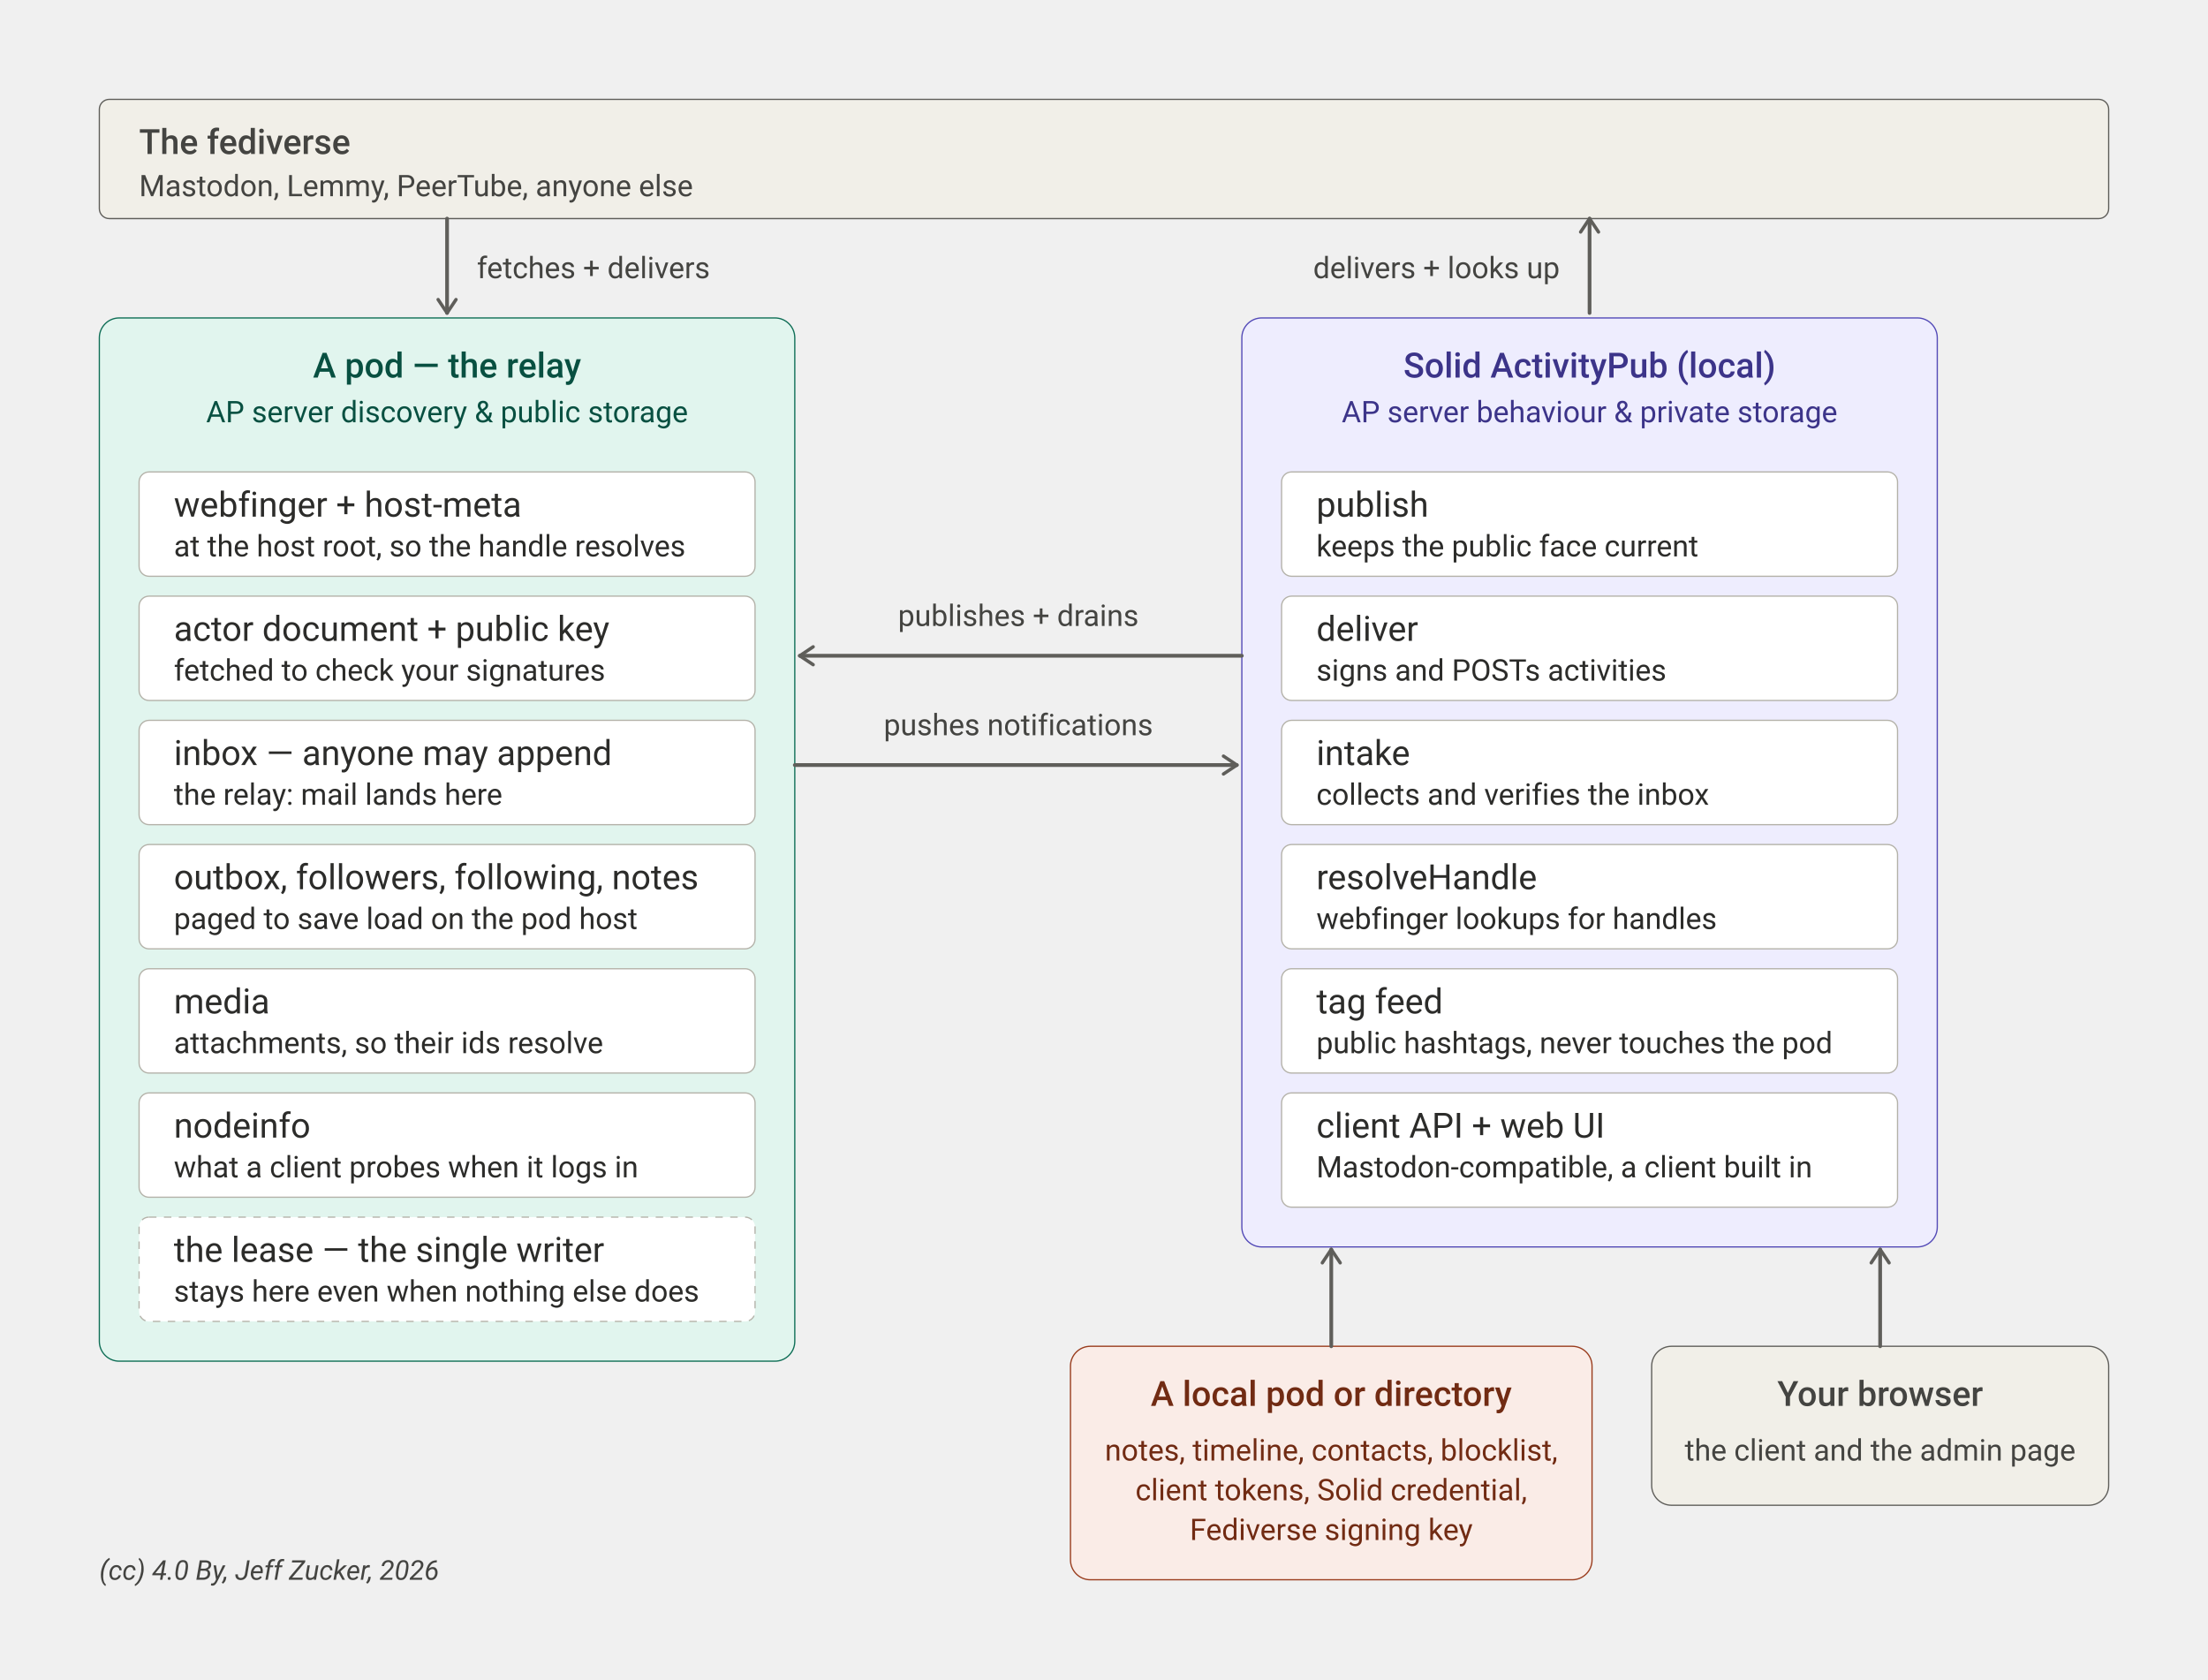
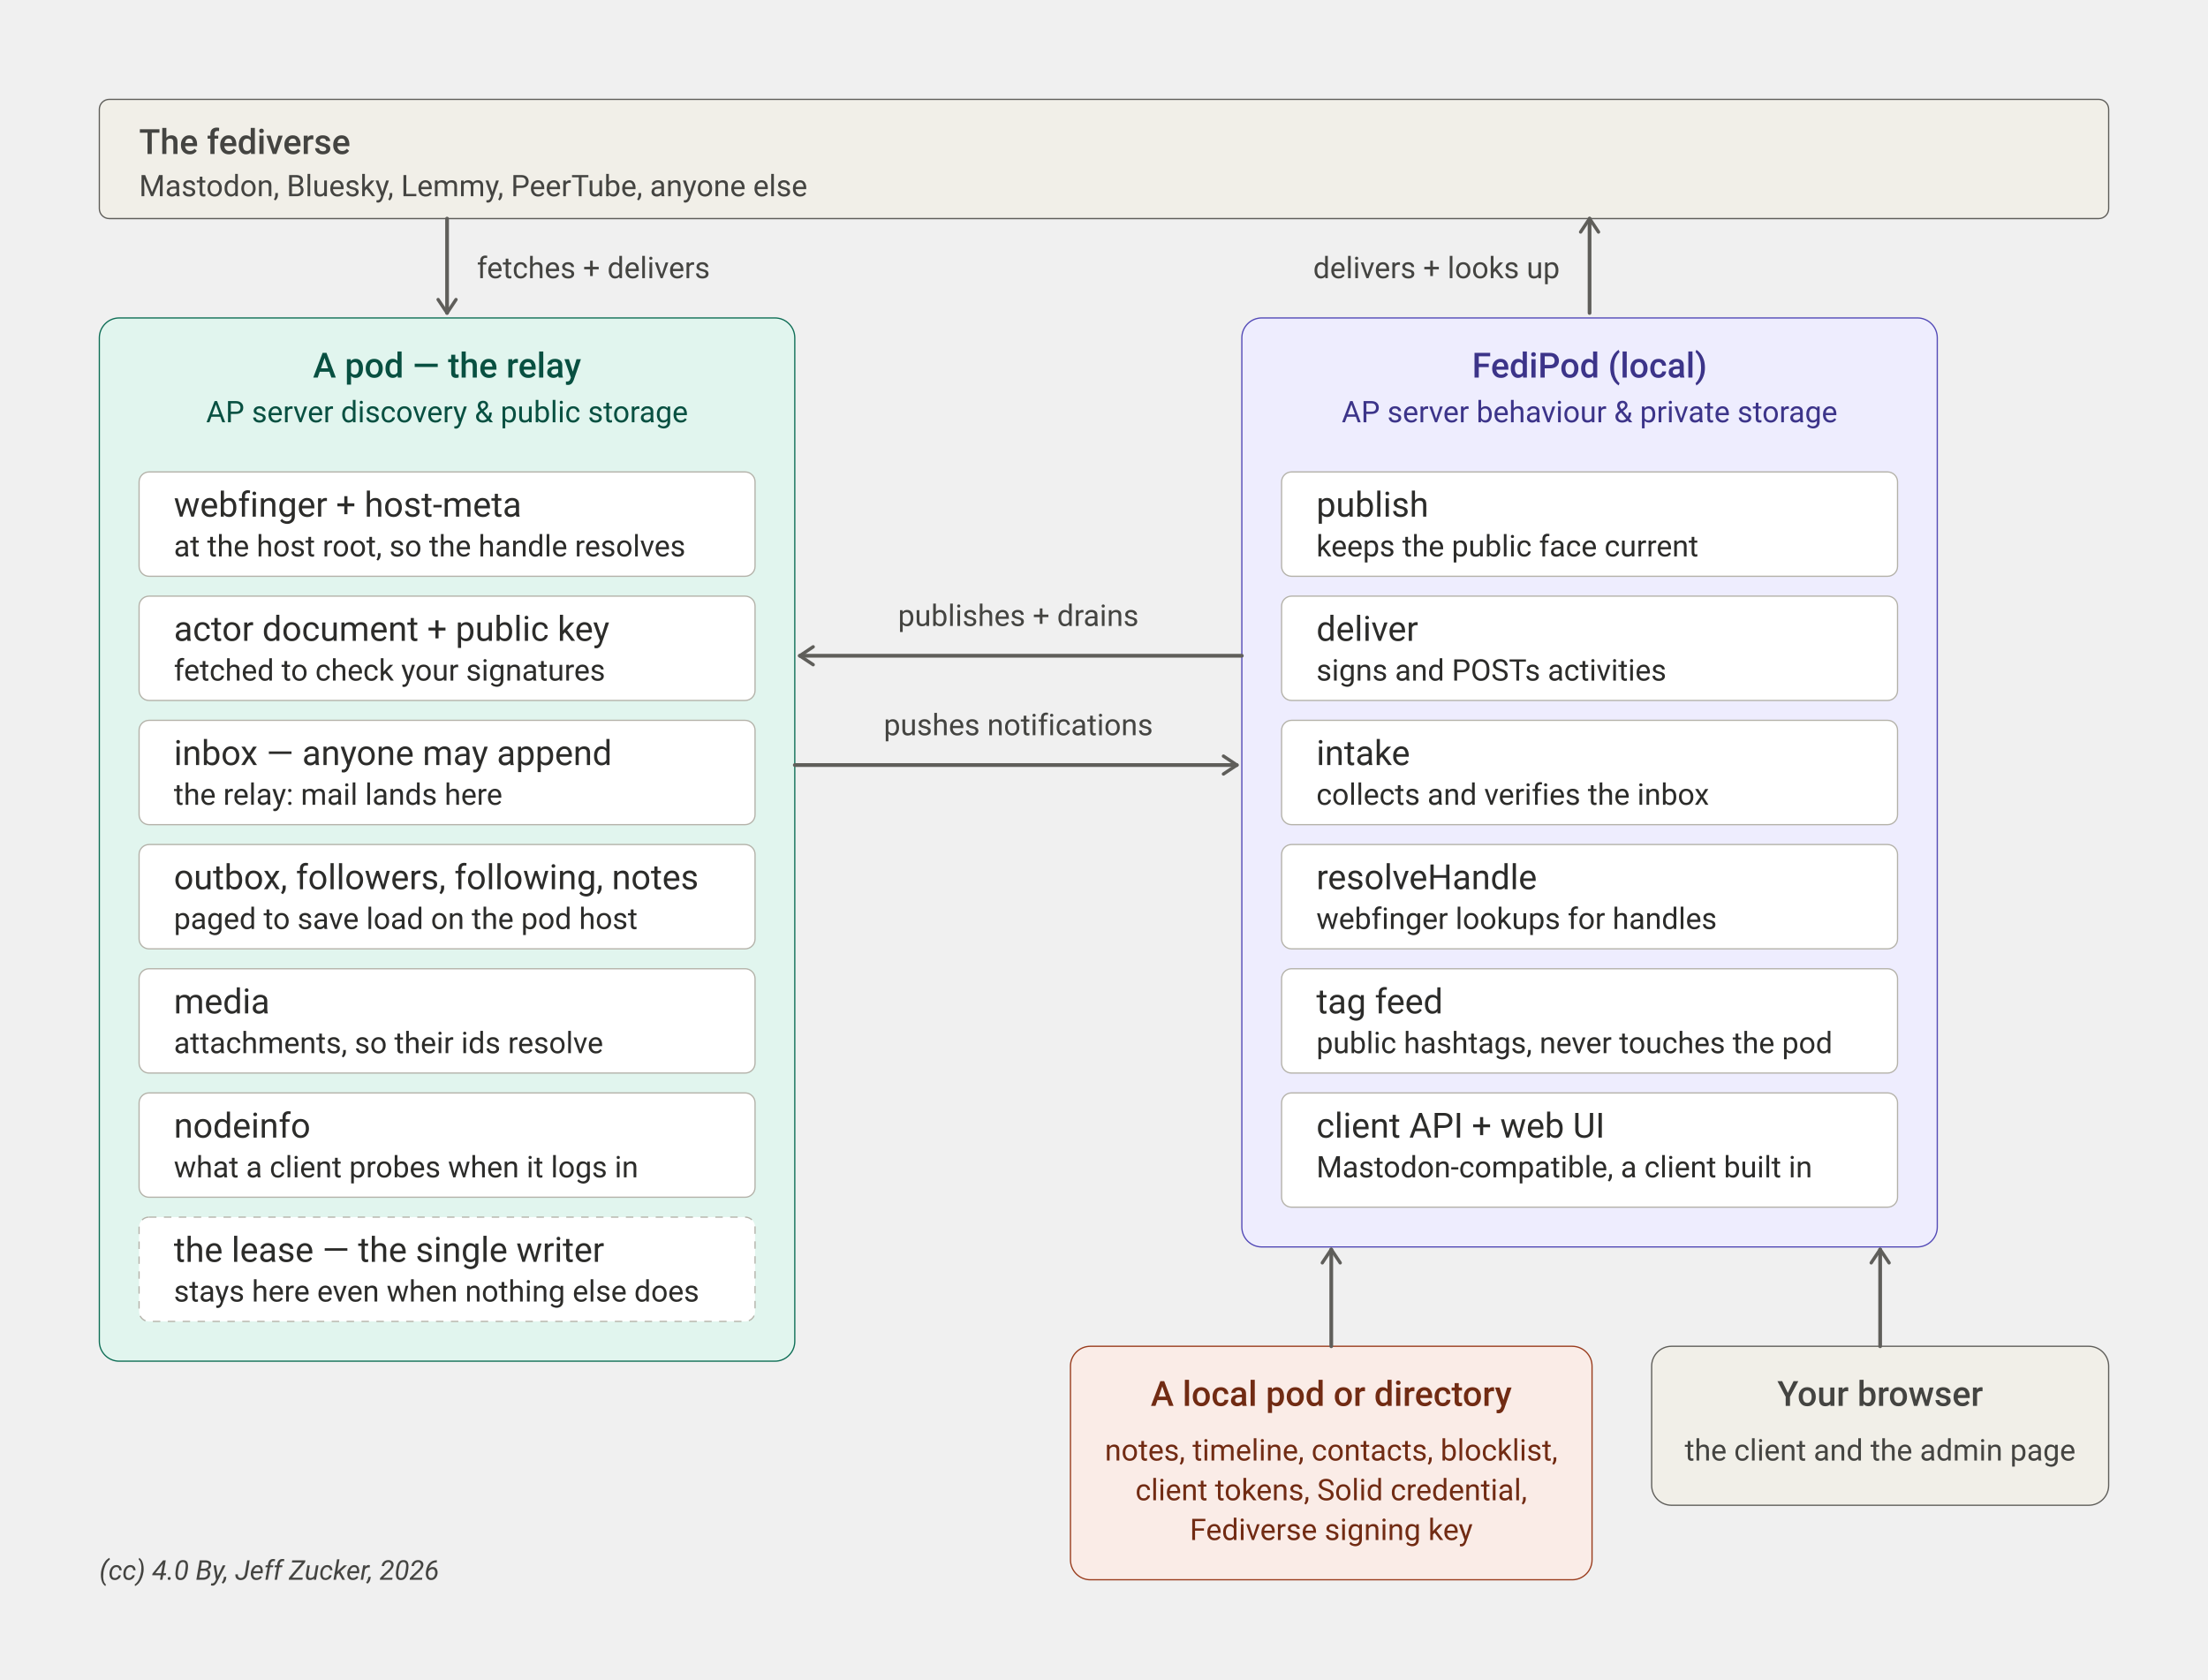
<svg xmlns="http://www.w3.org/2000/svg" width="889" height="676" viewBox="0 0 889 676" role="img" aria-labelledby="ttl dsc">
  <style>
  text { font-family: system-ui, -apple-system, "Segoe UI", Roboto, "Helvetica Neue", sans-serif; }
  .t  { font-size: 14px; font-weight: 400; }
  .th { font-size: 14px; font-weight: 500; }
  .ts { font-size: 12px; font-weight: 400; }
  .cc { font-size: 11px; font-weight: 400; font-style: italic; }
  .teal   { fill: #E1F5EE; stroke: #0F6E56; }
  .purple { fill: #EEEDFE; stroke: #534AB7; }
  .gray   { fill: #F1EFE8; stroke: #5F5E5A; }
  .coral  { fill: #FAECE7; stroke: #993C1D; }
  .box    { fill: #FFFFFF; stroke: #B4B2A9; }
  .tealtx   { fill: #085041; }
  .purpletx { fill: #3C3489; }
  .graytx   { fill: #444441; }
  .coraltx  { fill: #712B13; }
  .boxtx    { fill: #2C2C2A; }
  .arr { stroke: #5F5E5A; stroke-width: 1.5; fill: none; stroke-linecap: round; }
  @media (prefers-color-scheme: dark) {
    .teal   { fill: #085041; stroke: #5DCAA5; }
    .purple { fill: #3C3489; stroke: #AFA9EC; }
    .gray   { fill: #444441; stroke: #B4B2A9; }
    .coral  { fill: #712B13; stroke: #F0997B; }
    .box    { fill: #2C2C2A; stroke: #5F5E5A; }
    .tealtx   { fill: #9FE1CB; }
    .purpletx { fill: #CECBF6; }
    .graytx   { fill: #D3D1C7; }
    .coraltx  { fill: #F5C4B3; }
    .boxtx    { fill: #F1EFE8; }
    .arr { stroke: #B4B2A9; }
  }
</style>
  <defs>
    <marker id="arrow" viewBox="0 0 10 10" refX="8" refY="5" markerWidth="6" markerHeight="6" orient="auto-start-reverse">
      <path d="M2 1L8 5L2 9" fill="none" stroke="context-stroke" stroke-width="1.5" stroke-linecap="round" stroke-linejoin="round" />
    </marker>
  </defs>
  <rect class="gray" x="40" y="40" width="809" height="48" rx="4" stroke-width="0.5" />
  <text class="th graytx" x="56" y="62">The fediverse</text>
-   <text class="ts graytx" x="56" y="79">Mastodon, Lemmy, PeerTube, anyone else</text>
+   <text class="ts graytx" x="56" y="79">Mastodon, Bluesky, Lemmy, PeerTube, anyone else</text>
  <rect class="teal" x="40" y="128" width="280" height="420" rx="8" stroke-width="0.5" />
  <text class="th tealtx" x="180" y="152" text-anchor="middle">A pod — the relay</text>
  <text class="ts tealtx" x="180" y="170" text-anchor="middle">AP server discovery &amp; public storage</text>
  <rect class="box" x="56" y="190" width="248" height="42" rx="4" stroke-width="0.5" />
  <text class="t boxtx" x="70" y="208">webfinger + host-meta</text>
  <text class="ts boxtx" x="70" y="224">at the host root, so the handle resolves</text>
  <rect class="box" x="56" y="240" width="248" height="42" rx="4" stroke-width="0.5" />
  <text class="t boxtx" x="70" y="258">actor document + public key</text>
  <text class="ts boxtx" x="70" y="274">fetched to check your signatures</text>
  <rect class="box" x="56" y="290" width="248" height="42" rx="4" stroke-width="0.5" />
  <text class="t boxtx" x="70" y="308">inbox — anyone may append</text>
  <text class="ts boxtx" x="70" y="324">the relay: mail lands here</text>
  <rect class="box" x="56" y="340" width="248" height="42" rx="4" stroke-width="0.5" />
  <text class="t boxtx" x="70" y="358">outbox, followers, following, notes</text>
  <text class="ts boxtx" x="70" y="374">paged to save load on the pod host</text>
  <rect class="box" x="56" y="390" width="248" height="42" rx="4" stroke-width="0.5" />
  <text class="t boxtx" x="70" y="408">media</text>
  <text class="ts boxtx" x="70" y="424">attachments, so their ids resolve</text>
  <rect class="box" x="56" y="440" width="248" height="42" rx="4" stroke-width="0.5" />
  <text class="t boxtx" x="70" y="458">nodeinfo</text>
  <text class="ts boxtx" x="70" y="474">what a client probes when it logs in</text>
  <rect class="box" x="56" y="490" width="248" height="42" rx="4" stroke-width="0.5" stroke-dasharray="3 3" />
  <text class="t boxtx" x="70" y="508">the lease — the single writer</text>
  <text class="ts boxtx" x="70" y="524">stays here even when nothing else does</text>
  <rect class="purple" x="500" y="128" width="280" height="374" rx="8" stroke-width="0.5" />
-   <text class="th purpletx" x="640" y="152" text-anchor="middle">Solid ActivityPub (local)</text>
+   <text class="th purpletx" x="640" y="152" text-anchor="middle">FediPod (local)</text>
  <text class="ts purpletx" x="640" y="170" text-anchor="middle">AP server behaviour &amp; private storage</text>
  <rect class="box" x="516" y="190" width="248" height="42" rx="4" stroke-width="0.5" />
  <text class="t boxtx" x="530" y="208">publish</text>
  <text class="ts boxtx" x="530" y="224">keeps the public face current</text>
  <rect class="box" x="516" y="240" width="248" height="42" rx="4" stroke-width="0.5" />
  <text class="t boxtx" x="530" y="258">deliver</text>
  <text class="ts boxtx" x="530" y="274">signs and POSTs activities</text>
  <rect class="box" x="516" y="290" width="248" height="42" rx="4" stroke-width="0.5" />
  <text class="t boxtx" x="530" y="308">intake</text>
  <text class="ts boxtx" x="530" y="324">collects and verifies the inbox</text>
  <rect class="box" x="516" y="340" width="248" height="42" rx="4" stroke-width="0.5" />
  <text class="t boxtx" x="530" y="358">resolveHandle</text>
  <text class="ts boxtx" x="530" y="374">webfinger lookups for handles</text>
  <rect class="box" x="516" y="390" width="248" height="42" rx="4" stroke-width="0.5" />
  <text class="t boxtx" x="530" y="408">tag feed</text>
  <text class="ts boxtx" x="530" y="424">public hashtags, never touches the pod</text>
  <rect class="box" x="516" y="440" width="248" height="46" rx="4" stroke-width="0.5" />
  <text class="t boxtx" x="530" y="458">client API + web UI</text>
  <text class="ts boxtx" x="530" y="474">Mastodon-compatible, a client built in</text>
  <line class="arr" x1="180" y1="88" x2="180" y2="126" marker-end="url(#arrow)" />
  <text class="ts graytx" x="192" y="112">fetches + delivers</text>
  <line class="arr" x1="640" y1="126" x2="640" y2="88" marker-end="url(#arrow)" />
  <text class="ts graytx" x="628" y="112" text-anchor="end">delivers + looks up</text>
  <text class="ts graytx" x="410" y="252" text-anchor="middle">publishes + drains</text>
  <line class="arr" x1="500" y1="264" x2="322" y2="264" marker-end="url(#arrow)" />
  <text class="ts graytx" x="410" y="296" text-anchor="middle">pushes notifications</text>
  <line class="arr" x1="320" y1="308" x2="498" y2="308" marker-end="url(#arrow)" />
  <rect class="coral" x="431" y="542" width="210" height="94" rx="8" stroke-width="0.5" />
  <text class="th coraltx" x="536" y="566" text-anchor="middle">A local pod or directory</text>
  <text class="ts coraltx" x="536" y="588" text-anchor="middle">notes, timeline, contacts, blocklist,</text>
  <text class="ts coraltx" x="536" y="604" text-anchor="middle">client tokens, Solid credential,</text>
  <text class="ts coraltx" x="536" y="620" text-anchor="middle">Fediverse signing key</text>
  <line class="arr" x1="536" y1="542" x2="536" y2="503" marker-end="url(#arrow)" />
  <rect class="gray" x="665" y="542" width="184" height="64" rx="8" stroke-width="0.5" />
  <text class="th graytx" x="757" y="566" text-anchor="middle">Your browser</text>
  <text class="ts graytx" x="757" y="588" text-anchor="middle">the client and the admin page</text>
  <line class="arr" x1="757" y1="542" x2="757" y2="503" marker-end="url(#arrow)" />
  <text class="cc graytx" x="40" y="636">(cc) 4.0 By, Jeff Zucker, 2026</text>
</svg>
